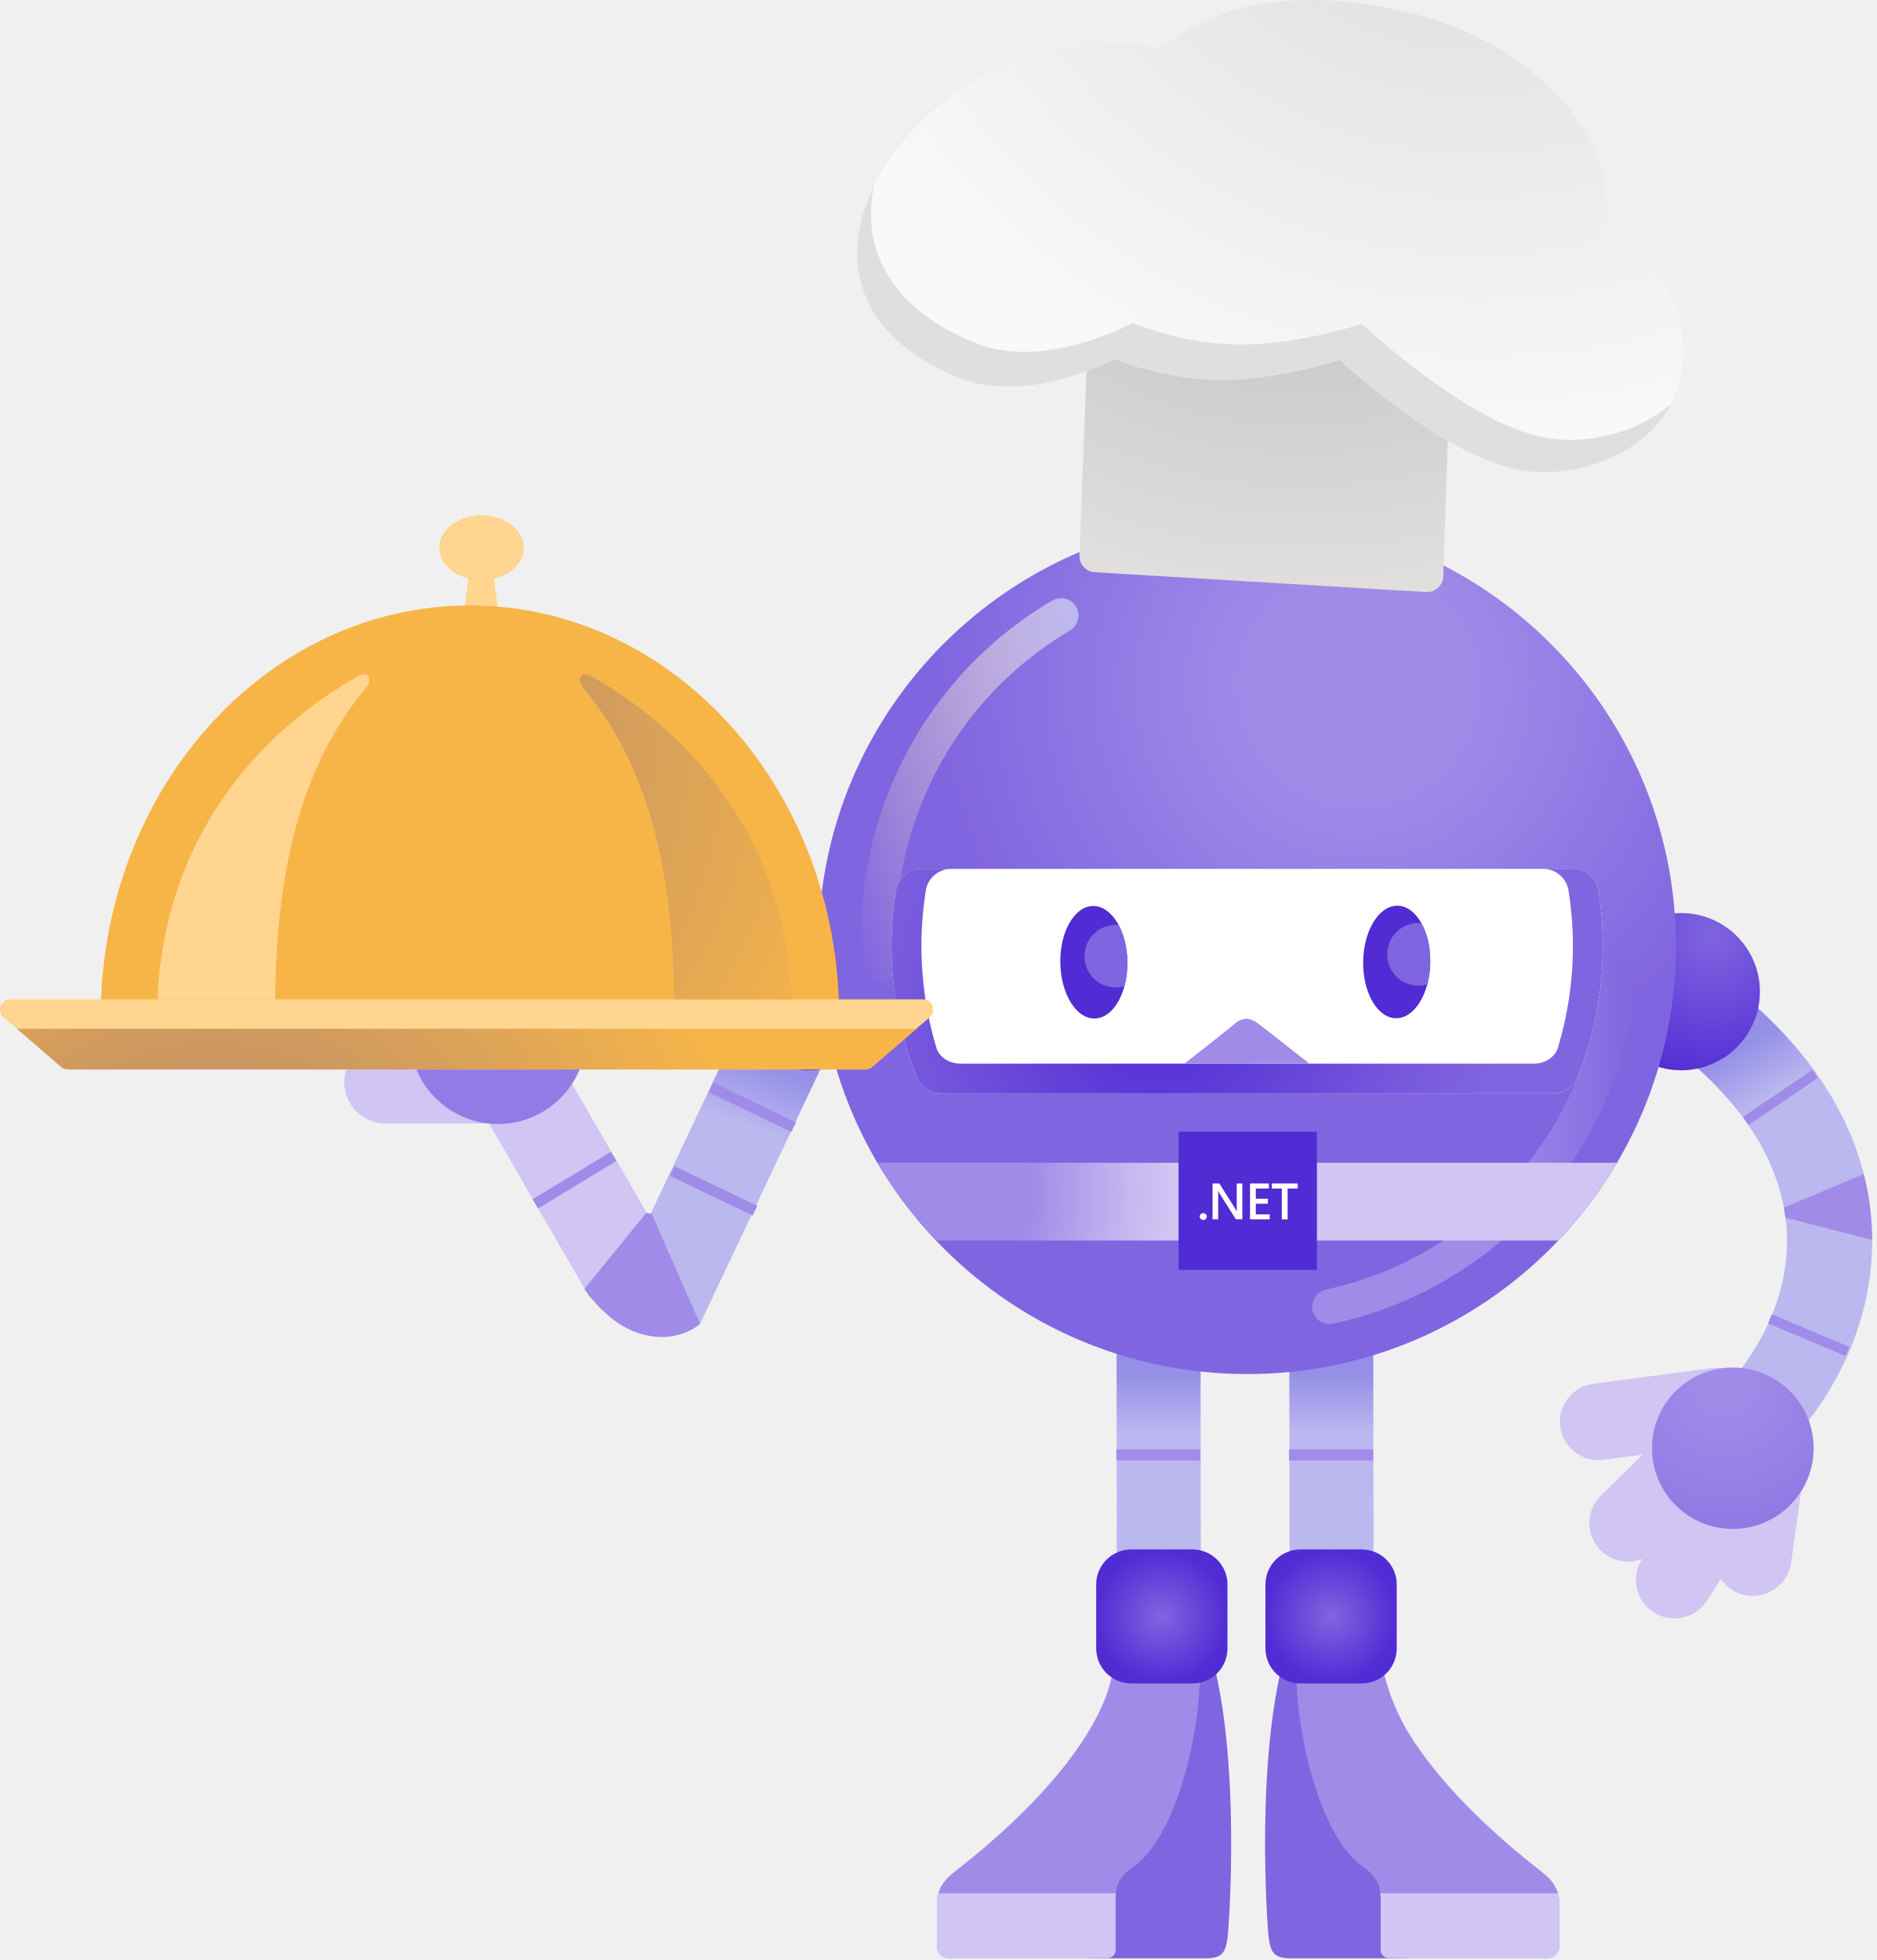
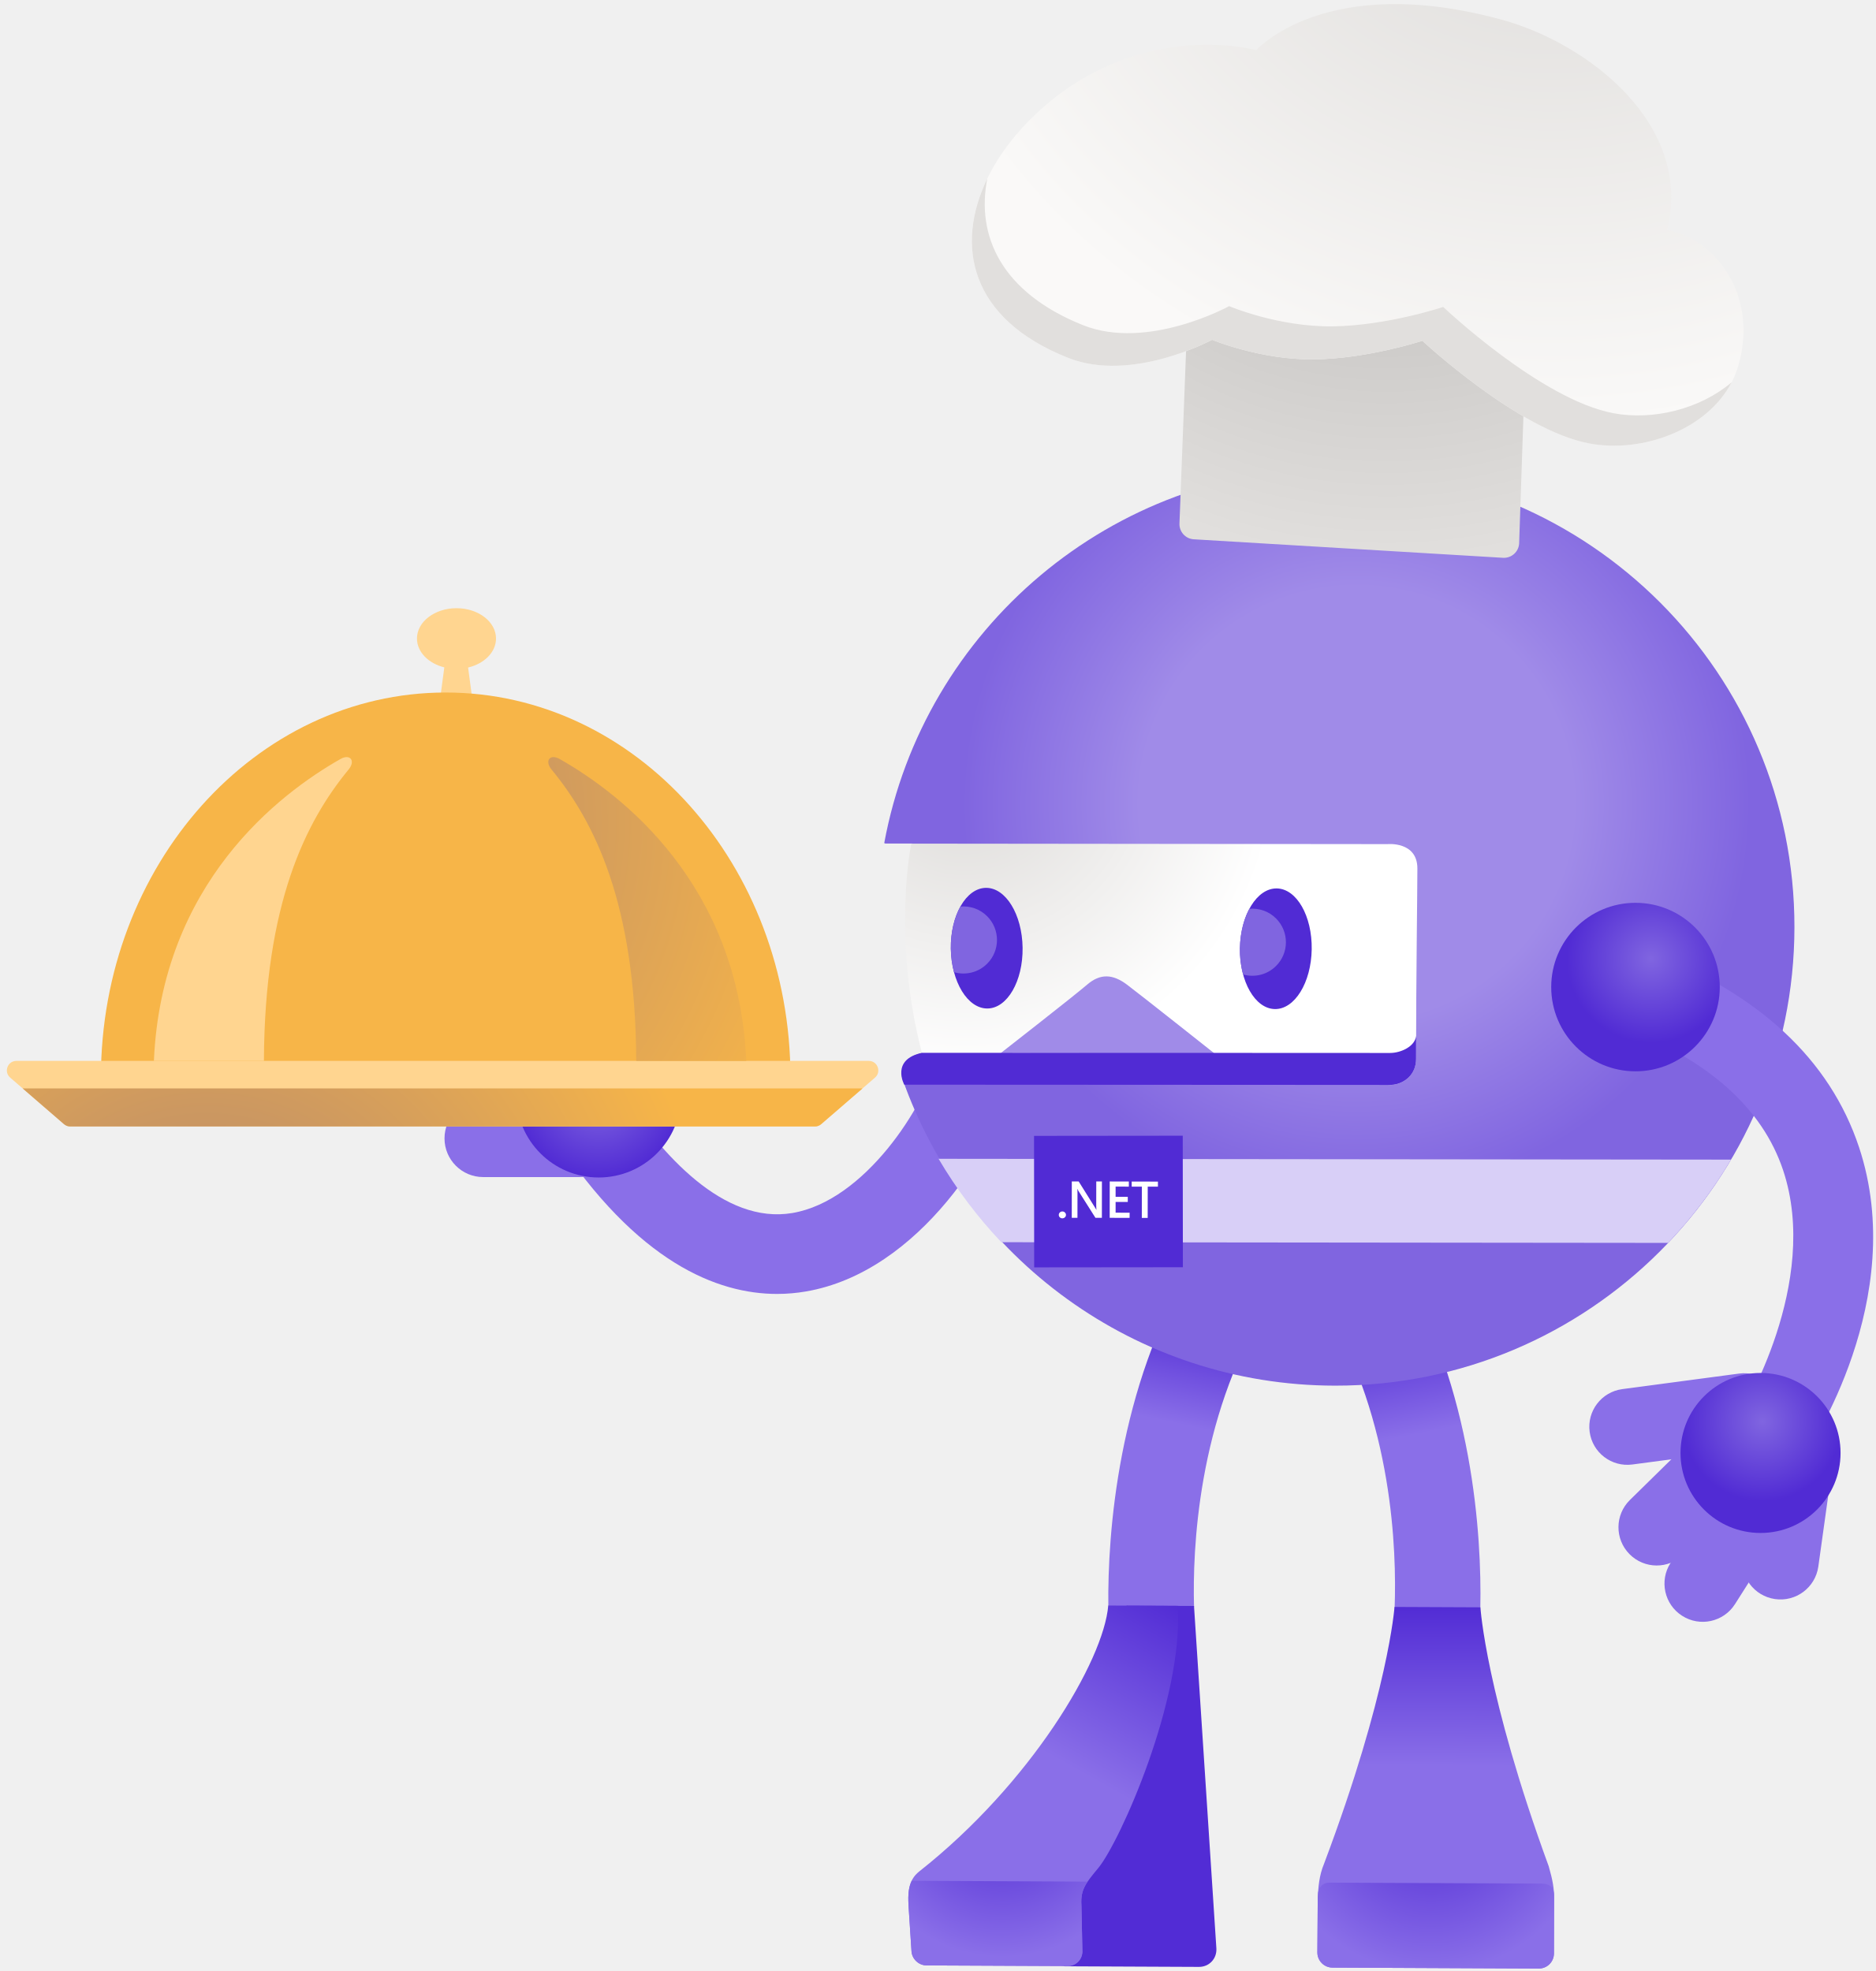
- <svg xmlns="http://www.w3.org/2000/svg" width="270" height="282" viewBox="0 0 270 282" fill="none">
-   <path d="M49.52 155.704C49.52 158.988 52.191 161.653 55.481 161.653H70.37C73.66 161.653 76.33 158.988 76.33 155.704C76.33 155.704 76.131 149.754 70.37 149.754H55.475C52.185 149.754 49.52 152.419 49.52 155.704Z" fill="#D0C5F3" />
-   <path d="M80.672 151.871C83.938 152.25 86.901 149.911 87.275 146.65L87.953 140.811C88.332 137.55 85.989 134.593 82.723 134.22C79.456 133.841 76.494 136.18 76.12 139.44L75.442 145.279C75.056 148.54 77.4 151.492 80.672 151.871Z" fill="#D0C5F3" />
-   <path d="M106.552 147.245L88.817 184.764L100.714 190.469L118.449 152.95L106.552 147.245Z" fill="url(#paint0_linear)" />
-   <path d="M249.172 214.758C257.914 209.083 268.432 196.734 269.297 180.593C269.823 170.794 266.843 156.193 249.698 142.269L241.967 151.76C252.374 160.212 257.593 169.954 257.061 179.94C256.482 190.755 249.33 200.07 242.493 204.504L249.172 214.758Z" fill="url(#paint1_linear)" />
-   <path d="M260.755 153.916L250.758 160.703L251.553 161.87L261.55 155.084L260.755 153.916Z" fill="#A08BE8" />
-   <path d="M229.223 199.102L246.192 196.844C249.213 196.442 251.994 198.565 252.398 201.581C252.801 204.596 250.674 207.373 247.653 207.776L230.684 210.033C227.663 210.435 224.881 208.312 224.478 205.296C224.075 202.281 226.196 199.504 229.223 199.102Z" fill="#D0C5F3" />
-   <path d="M259.275 213.499L257.68 224.879C257.236 227.907 254.414 230.001 251.375 229.557C248.342 229.114 246.245 226.297 246.689 223.263L248.325 211.597L259.275 213.499Z" fill="#D0C5F3" />
-   <path d="M254.092 216.928L245.584 230.304C243.931 232.882 240.495 233.635 237.912 231.984C235.329 230.333 234.575 226.903 236.229 224.325L242.522 214.356L254.092 216.928Z" fill="#D0C5F3" />
-   <path d="M249.453 211.982L238.111 223.088C235.925 225.235 232.407 225.212 230.257 223.03C228.107 220.848 228.13 217.337 230.315 215.19L241.862 203.874L249.453 211.982Z" fill="#D0C5F3" />
-   <path d="M249.301 219.973C255.723 219.973 260.929 214.776 260.929 208.365C260.929 201.954 255.723 196.757 249.301 196.757C242.879 196.757 237.672 201.954 237.672 208.365C237.672 214.776 242.879 219.973 249.301 219.973Z" fill="url(#paint2_radial)" />
-   <path d="M254.913 189.1L254.363 190.4L265.501 195.095L266.051 193.794L254.913 189.1Z" fill="#A08BE8" />
-   <path d="M269.343 178.383L256.873 175.198C256.809 174.714 256.733 174.229 256.64 173.751L268.134 168.927C269.004 172.334 269.337 175.519 269.343 178.383Z" fill="#A08BE8" />
-   <path d="M198.977 240.133C201.893 253.934 216.414 265.781 217.331 266.324C218.249 266.86 191.042 267.14 191.042 267.14C191.042 267.14 183.042 248.06 186.502 239.649C186.823 238.867 198.977 240.133 198.977 240.133Z" fill="#A08BE8" />
-   <path d="M192.181 265.274L216.046 265.391C216.046 265.391 221.591 269.112 223.064 271.796C224.191 273.849 224.115 278.451 224.016 280.505C223.987 281.076 223.513 281.525 222.941 281.525L199.924 281.485C199.187 281.485 198.591 280.884 198.597 280.143C198.621 277.6 198.182 272.181 197.224 270.629C195.792 268.313 192.181 265.274 192.181 265.274Z" fill="#D0C5F3" />
-   <path d="M184.942 237.765C180.542 253.106 182.341 277.436 182.522 278.725C182.78 280.51 183.019 281.759 185.561 281.759C188.722 281.759 202.297 281.759 202.297 281.759L195.168 238.756L184.942 237.765Z" fill="#8065E0" />
-   <path d="M198.978 240.133C200.041 247.664 207.567 258.245 221.819 269.316C223.485 270.611 224.344 271.976 224.344 273.901V280.067C224.344 280.977 223.602 281.718 222.69 281.718H199.807C199.165 281.718 198.639 281.193 198.639 280.551V273.435C198.639 271.218 198.189 270.08 195.916 268.447C190.212 264.364 186.613 250.586 186.496 240.792C186.373 230.998 198.978 240.133 198.978 240.133Z" fill="#A08BE8" />
-   <path d="M224.128 272.391C224.268 272.857 224.344 273.359 224.344 273.907V280.073C224.344 280.983 223.602 281.724 222.691 281.724H199.808C199.165 281.724 198.639 281.199 198.639 280.557V273.441C198.639 273.061 198.622 272.717 198.592 272.391H224.128Z" fill="#D0C5F3" />
-   <path d="M174.195 237.765C178.595 253.106 176.796 277.436 176.614 278.725C176.357 280.51 176.118 281.759 173.576 281.759C170.415 281.759 156.84 281.759 156.84 281.759L163.969 238.756L174.195 237.765Z" fill="#8065E0" />
-   <path d="M160.159 240.133C159.096 247.664 151.569 258.245 137.317 269.316C135.652 270.611 134.793 271.976 134.793 273.901V280.067C134.793 280.977 135.535 281.718 136.447 281.718H159.329C159.972 281.718 160.498 281.193 160.498 280.551V273.435C160.498 271.218 160.948 270.08 163.221 268.447C168.924 264.364 172.524 250.586 172.641 240.792C172.763 230.998 160.159 240.133 160.159 240.133Z" fill="#A08BE8" />
-   <path d="M135.009 272.391C134.869 272.857 134.793 273.359 134.793 273.907V280.073C134.793 280.983 135.535 281.724 136.447 281.724H159.329C159.972 281.724 160.498 281.199 160.498 280.557V273.441C160.498 273.061 160.516 272.717 160.545 272.391H135.009Z" fill="#D0C5F3" />
-   <path d="M185.484 189.769L185.525 223.374L197.609 223.363L197.574 189.752L185.484 189.769Z" fill="url(#paint3_linear)" />
-   <path d="M197.551 208.535H185.456V210.11H197.551V208.535Z" fill="#A08BE8" />
-   <path d="M160.632 189.769L160.667 223.374L172.757 223.363L172.722 189.752L160.632 189.769Z" fill="url(#paint4_linear)" />
-   <path d="M172.699 208.535H160.604V210.11H172.699V208.535Z" fill="#A08BE8" />
-   <path d="M241.868 153.988C248.126 153.988 253.198 148.924 253.198 142.678C253.198 136.431 248.126 131.367 241.868 131.367C235.61 131.367 230.538 136.431 230.538 142.678C230.538 148.924 235.61 153.988 241.868 153.988Z" fill="url(#paint5_radial)" />
-   <path d="M116.521 153.988C122.778 153.988 127.851 148.924 127.851 142.678C127.851 136.431 122.778 131.367 116.521 131.367C110.263 131.367 105.19 136.431 105.19 142.678C105.19 148.924 110.263 153.988 116.521 153.988Z" fill="url(#paint6_radial)" />
-   <path d="M179.431 197.696C213.501 197.696 241.12 170.126 241.12 136.115C241.12 102.105 213.501 74.534 179.431 74.534C145.361 74.534 117.742 102.105 117.742 136.115C117.742 170.126 145.361 197.696 179.431 197.696Z" fill="url(#paint7_radial)" />
-   <path d="M127.46 141.202C128.512 140.829 129.219 139.785 129.119 138.624C127.466 119.328 137.201 100.533 153.924 90.733C155.122 90.033 155.52 88.499 154.819 87.303C154.117 86.108 152.575 85.711 151.383 86.411C132.999 97.179 122.3 117.84 124.117 139.055C124.234 140.432 125.45 141.459 126.834 141.342C127.051 141.319 127.261 141.272 127.46 141.202Z" fill="url(#paint8_linear)" />
-   <path d="M191.282 190.504C191.457 190.504 191.638 190.487 191.819 190.446C203.459 187.92 213.802 181.842 221.732 172.87C229.726 163.823 234.47 152.699 235.452 140.7C235.563 139.318 234.535 138.11 233.156 138C231.777 137.889 230.561 138.915 230.45 140.292C229.556 151.2 225.238 161.321 217.969 169.551C210.758 177.718 201.35 183.248 190.762 185.54C189.406 185.832 188.547 187.168 188.839 188.521C189.085 189.705 190.125 190.504 191.282 190.504Z" fill="url(#paint9_linear)" />
-   <path d="M230.595 136.115C230.595 142.783 229.304 149.147 226.973 154.992C226.406 156.403 225.033 157.337 223.507 157.337H135.354C133.829 157.337 132.455 156.409 131.889 154.992C129.557 149.153 128.266 142.789 128.266 136.115C128.266 133.391 128.488 130.714 128.903 128.106C129.189 126.316 130.761 125.009 132.578 125.009H226.283C228.1 125.009 229.672 126.316 229.959 128.106C230.373 130.714 230.595 133.385 230.595 136.115Z" fill="white" />
-   <path d="M126.244 167.3H232.623C230.233 171.348 227.399 175.099 224.174 178.488H134.688C131.468 175.099 128.634 171.348 126.244 167.3Z" fill="url(#paint10_radial)" />
-   <path d="M128.903 128.101C129.189 126.31 130.761 125.003 132.579 125.003H136.879C135.062 125.003 133.49 126.31 133.204 128.101C132.789 130.708 132.567 133.385 132.567 136.11C132.567 141.278 133.35 146.259 134.782 150.961C135.313 152.256 136.71 153.032 138.136 153.032H220.691C222.216 153.032 223.724 152.151 224.156 150.687C224.46 149.648 224.741 148.587 224.992 147.537C225.839 143.862 226.295 140.041 226.295 136.11C226.295 133.385 226.073 130.708 225.658 128.101C225.372 126.31 223.8 125.003 221.983 125.003H226.283C228.101 125.003 229.673 126.31 229.959 128.101C230.374 130.708 230.596 133.385 230.596 136.11C230.596 142.777 229.305 149.141 226.973 154.986C226.406 156.397 225.033 157.331 223.508 157.331H219.207H139.649H135.354H135.348C133.823 157.331 132.45 156.403 131.883 154.986C129.552 149.147 128.26 142.783 128.26 136.11C128.266 133.385 128.482 130.714 128.903 128.101Z" fill="url(#paint11_radial)" />
-   <path d="M188.372 153.032C188.372 153.032 182.219 148.173 181.021 147.274C179.823 146.376 178.771 146.324 177.667 147.274C176.568 148.225 170.403 153.032 170.403 153.032H188.372Z" fill="#A08BE8" />
-   <path d="M157.492 146.543C160.158 146.504 162.264 142.847 162.197 138.376C162.131 133.905 159.916 130.312 157.25 130.352C154.585 130.392 152.478 134.048 152.545 138.519C152.612 142.991 154.827 146.583 157.492 146.543Z" fill="#512BD4" />
-   <path d="M205.772 138.476C205.838 134.005 203.732 130.348 201.066 130.309C198.401 130.269 196.186 133.861 196.119 138.333C196.053 142.804 198.159 146.46 200.825 146.5C203.49 146.54 205.705 142.947 205.772 138.476Z" fill="#512BD4" />
-   <path d="M157.337 134.383C155.572 136.145 155.572 138.997 157.337 140.753C158.535 141.949 160.241 142.334 161.766 141.896C162.058 140.823 162.216 139.627 162.198 138.367C162.169 136.337 161.69 134.494 160.936 133.082C159.651 132.965 158.318 133.403 157.337 134.383Z" fill="#8065E0" />
-   <path d="M200.888 134.121C199.123 135.882 199.123 138.735 200.888 140.491C202.098 141.698 203.816 142.077 205.347 141.628C205.604 140.66 205.756 139.598 205.773 138.478C205.808 136.285 205.311 134.29 204.493 132.82C203.202 132.703 201.876 133.135 200.888 134.121Z" fill="#8065E0" />
-   <path d="M185.309 71.221H173.389L175.066 49.09H183.626L185.309 71.221Z" fill="#D0C5F3" />
-   <path d="M189.867 78.694C190.405 78.694 190.837 78.227 190.773 77.696C190.142 72.049 185.344 57.741 179.519 57.741C173.693 57.741 168.895 72.049 168.264 77.696C168.206 78.227 168.632 78.694 169.17 78.694H189.867Z" fill="url(#paint12_radial)" />
-   <path d="M189.464 162.826H169.562V182.694H189.464V162.826Z" fill="#512BD4" />
-   <path d="M173.108 175.519C172.968 175.519 172.846 175.472 172.752 175.379C172.653 175.285 172.606 175.169 172.606 175.035C172.606 174.9 172.653 174.784 172.752 174.691C172.851 174.597 172.968 174.545 173.108 174.545C173.249 174.545 173.371 174.591 173.471 174.691C173.57 174.784 173.623 174.9 173.623 175.035C173.623 175.169 173.57 175.28 173.471 175.379C173.371 175.472 173.249 175.519 173.108 175.519Z" fill="white" />
-   <path d="M178.73 175.437H177.812L175.405 171.64C175.346 171.546 175.294 171.441 175.253 171.342H175.229C175.247 171.453 175.259 171.686 175.259 172.054V175.437H174.452V170.275H175.428L177.76 173.979C177.859 174.13 177.923 174.235 177.952 174.294H177.964C177.941 174.16 177.929 173.926 177.929 173.6V170.275H178.735V175.437H178.73Z" fill="white" />
-   <path d="M182.674 175.437H179.84V170.275H182.557V171.004H180.675V172.468H182.411V173.191H180.675V174.72H182.668V175.437H182.674Z" fill="white" />
-   <path d="M186.7 171.004H185.251V175.443H184.415V171.004H182.972V170.275H186.706V171.004H186.7Z" fill="white" />
-   <path d="M171.554 222.931H162.754C159.972 222.931 157.711 225.183 157.711 227.965V237.176C157.711 239.952 159.966 242.21 162.754 242.21H171.554C174.335 242.21 176.597 239.958 176.597 237.176V227.965C176.591 225.183 174.335 222.931 171.554 222.931Z" fill="url(#paint13_radial)" />
-   <path d="M195.904 222.931H187.103C184.322 222.931 182.061 225.183 182.061 227.965V237.176C182.061 239.952 184.316 242.21 187.103 242.21H195.904C198.685 242.21 200.946 239.958 200.946 237.176V227.965C200.946 225.183 198.691 222.931 195.904 222.931Z" fill="url(#paint14_radial)" />
-   <path d="M96.32 180.173L80.718 153.198L69.287 159.787L84.889 186.762L96.32 180.173Z" fill="#D0C5F3" />
-   <path d="M87.899 165.714L76.614 172.551L77.415 173.867L88.7 167.031L87.899 165.714Z" fill="#A08BE8" />
-   <path d="M97.054 167.794L96.386 169.182L108.285 174.889L108.953 173.501L97.054 167.794Z" fill="#A08BE8" />
-   <path d="M92.978 174.504L93.767 174.649L100.715 190.469C100.715 190.469 97.425 193.637 91.769 191.782C87.252 190.3 84.067 185.47 84.067 185.47L92.978 174.504Z" fill="#A08BE8" />
-   <path d="M71.644 161.717C78.653 161.717 84.335 156.045 84.335 149.048C84.335 142.05 78.653 136.378 71.644 136.378C64.634 136.378 58.952 142.05 58.952 149.048C58.952 156.045 64.634 161.717 71.644 161.717Z" fill="#927BE5" />
-   <path d="M102.623 155.755L101.955 157.143L113.853 162.85L114.521 161.462L102.623 155.755Z" fill="#A08BE8" />
-   <path d="M208.402 60.266L207.637 82.981C207.561 84.27 206.451 85.256 205.154 85.18L157.506 82.333C156.215 82.257 155.227 81.149 155.303 79.854L156.361 52.257C156.431 51.132 157.29 50.216 158.412 50.07C163.023 49.487 175.212 48.291 187.653 49.93C200.216 51.581 205.96 56.568 207.783 58.534C208.215 59.006 208.443 59.63 208.402 60.266Z" fill="url(#paint15_radial)" />
-   <path d="M241.459 55.466C238.888 64.647 227.487 69.255 218.494 67.587C207.503 65.551 192.731 51.791 192.731 51.791C192.731 51.791 184.31 54.55 176.048 54.649C167.785 54.748 160.329 51.633 160.329 51.633C160.329 51.633 147.993 58.283 138.194 54.422C116.825 45.998 121.055 27.122 134.729 15.508C150.237 2.337 167.136 7.091 167.136 7.091C167.136 7.091 177.801 -5.007 204.967 2.401C218.301 6.041 234.493 18.571 230.438 34.758C237.865 36.105 244.48 44.686 241.459 55.466Z" fill="url(#paint16_radial)" />
-   <path d="M75.366 78.804C75.366 76.226 72.643 74.138 69.277 74.138C65.917 74.138 63.188 76.226 63.188 78.804C63.188 80.881 64.959 82.637 67.401 83.243L65.888 94.542H72.573L71.065 83.267C73.56 82.672 75.366 80.898 75.366 78.804Z" fill="#FFD590" />
-   <path d="M120.71 148.015C120.722 147.473 120.734 146.924 120.734 146.376C120.734 113.646 96.951 87.111 67.611 87.111C38.272 87.111 14.489 113.646 14.489 146.376C14.489 146.924 14.495 147.473 14.512 148.015H120.71Z" fill="#F7B548" />
-   <path d="M9.762 153.872H124.503C124.854 153.872 125.198 153.743 125.461 153.516L133.759 146.353C134.787 145.466 134.156 143.78 132.801 143.78H1.47C0.108 143.78 -0.517 145.466 0.512 146.353L8.809 153.516C9.066 153.749 9.411 153.872 9.762 153.872Z" fill="#FFD590" />
-   <path d="M222.146 62.932C210.962 60.832 195.939 46.588 195.939 46.588C195.939 46.588 187.366 49.458 178.952 49.574C170.537 49.691 162.952 46.465 162.952 46.465C162.952 46.465 150.389 53.372 140.42 49.382C127.81 44.33 123.971 35.627 125.689 26.854C120.728 37.08 122.931 48.419 138.188 54.433C147.987 58.295 160.323 51.645 160.323 51.645C160.323 51.645 167.779 54.76 176.042 54.661C184.304 54.562 192.725 51.803 192.725 51.803C192.725 51.803 207.497 65.563 218.488 67.599C226.546 69.092 236.533 65.546 240.372 58.19C235.481 62.32 228.264 64.081 222.146 62.932Z" fill="#E1DFDD" />
-   <path d="M39.604 143.78C39.709 119.52 46.061 106.949 52.652 98.958C53.756 97.622 52.903 96.485 51.396 97.342C41.935 102.703 23.844 116.475 22.652 143.78H39.604V143.78Z" fill="#FFD590" />
-   <path d="M96.969 143.78C96.864 119.52 90.512 106.949 83.921 98.958C82.816 97.622 83.669 96.485 85.177 97.342C94.637 102.703 112.729 116.475 113.921 143.78H96.969V143.78Z" fill="url(#paint17_radial)" />
-   <path d="M2.428 148.015L8.803 153.516C9.072 153.743 9.411 153.872 9.762 153.872H124.503C124.854 153.872 125.198 153.743 125.461 153.516L131.836 148.015H2.428Z" fill="url(#paint18_radial)" />
+ <svg xmlns="http://www.w3.org/2000/svg" width="235" height="247" viewBox="0 0 235 247" fill="none">
+   <path d="M97.366 162.152C89.868 162.152 79.827 158.203 69.54 142.513L77.884 137.039C82.892 144.675 90.666 153.471 99.276 152.012C108.38 150.472 115.917 138.555 117.404 132.596L127.083 135.015C125.045 143.174 115.28 159.42 100.939 161.848C99.827 162.038 98.63 162.152 97.366 162.152Z" fill="#8A6FE8" />
+   <path d="M55.693 142.66C55.693 145.336 57.865 147.507 60.54 147.507H72.647C75.323 147.507 77.494 145.336 77.494 142.66C77.494 142.66 77.333 137.814 72.647 137.814H60.54C57.86 137.814 55.693 139.985 55.693 142.66Z" fill="#8A6FE8" />
+   <path d="M75.009 147.559C80.709 147.559 85.33 142.939 85.33 137.239C85.33 131.539 80.709 126.918 75.009 126.918C69.309 126.918 64.688 131.539 64.688 137.239C64.688 142.939 69.309 147.559 75.009 147.559Z" fill="url(#paint0_radial)" />
+   <path d="M62.146 80.018C62.146 77.918 59.932 76.217 57.195 76.217C54.462 76.217 52.243 77.918 52.243 80.018C52.243 81.71 53.683 83.14 55.669 83.634L54.439 92.838H59.875L58.649 83.653C60.678 83.173 62.146 81.724 62.146 80.018Z" fill="#FFD590" />
+   <path d="M99.019 136.397C99.029 135.955 99.038 135.509 99.038 135.062C99.038 108.4 79.699 86.784 55.841 86.784C31.982 86.784 12.643 108.4 12.643 135.062C12.643 135.509 12.647 135.955 12.662 136.397H99.019Z" fill="#F7B548" />
+   <path d="M8.798 141.168H102.103C102.388 141.168 102.669 141.064 102.883 140.878L109.63 135.043C110.466 134.321 109.953 132.948 108.851 132.948H2.056C0.949 132.948 0.44 134.321 1.276 135.043L8.024 140.878C8.233 141.068 8.513 141.168 8.798 141.168Z" fill="#FFD590" />
+   <path d="M33.066 132.948C33.151 113.185 38.316 102.945 43.676 96.435C44.574 95.347 43.88 94.421 42.654 95.119C34.962 99.486 20.25 110.705 19.281 132.948H33.066Z" fill="#FFD590" />
+   <path d="M79.713 132.948C79.628 113.185 74.463 102.945 69.103 96.435C68.205 95.347 68.898 94.421 70.124 95.119C77.817 99.486 92.529 110.705 93.498 132.948H79.713Z" fill="url(#paint1_radial)" />
+   <path d="M2.835 136.397L8.019 140.878C8.238 141.064 8.513 141.168 8.798 141.168H102.103C102.388 141.168 102.669 141.064 102.883 140.878L108.067 136.397H2.835Z" fill="url(#paint2_radial)" />
+   <path d="M138.863 201.268C138.763 192.226 140.051 173.875 149.383 158.508L158.506 164.048C150.039 177.985 149.402 194.255 149.602 201.349C149.616 201.938 144.142 202.471 138.863 201.268Z" fill="url(#paint3_linear)" />
+   <path d="M149.597 201.254L141.143 201.216L133.256 246.41L150.215 246.486C151.507 246.491 152.481 245.45 152.4 244.157L149.597 201.254Z" fill="#522CD5" />
+   <path d="M115.175 234.521C113.712 235.675 113.736 237.353 113.85 239.116L114.201 244.533C114.263 245.502 115.109 246.296 116.078 246.3L133.75 246.381C134.847 246.386 135.679 245.497 135.608 244.4L135.489 238.788C135.356 236.749 136.04 235.999 137.618 234.079C140.321 230.795 148.319 212.9 147.558 201.24L138.853 201.202C138.283 208.125 129.155 223.492 115.175 234.521Z" fill="url(#paint4_linear)" />
+   <path d="M113.85 239.116C113.769 237.88 113.745 236.697 114.23 235.699L136.273 235.799C135.665 236.697 135.408 237.476 135.494 238.788L135.613 244.4C135.684 245.497 134.852 246.386 133.755 246.381L116.083 246.3C115.114 246.296 114.268 245.502 114.206 244.533L113.85 239.116Z" fill="url(#paint5_radial)" />
+   <path d="M185.472 201.473C185.653 192.435 184.536 174.069 175.342 158.617L166.166 164.076C174.505 178.089 174.995 194.364 174.734 201.458C174.71 202.043 180.174 202.627 185.472 201.473Z" fill="url(#paint6_linear)" />
+   <path d="M194.714 237.904C194.724 236.697 194.548 235.638 194.04 233.875C186.147 212.302 185.482 201.425 185.482 201.425L174.719 201.378C174.719 201.378 173.983 212.05 165.895 233.547C165.258 235.077 165.182 236.479 165.102 237.776L165.054 244.675C165.049 245.716 165.895 246.571 166.936 246.576H167.454L192.277 246.69L192.795 246.695C193.84 246.7 194.691 245.859 194.695 244.813L194.714 237.904Z" fill="url(#paint7_linear)" />
+   <path d="M194.714 237.904C194.714 237.709 194.71 237.519 194.705 237.329C194.653 236.73 194.372 236.051 193.061 236.046L166.518 235.927C165.558 235.961 165.244 236.697 165.144 237.158C165.13 237.362 165.116 237.571 165.102 237.771L165.054 244.67C165.049 245.321 165.382 245.896 165.881 246.243C166.18 246.448 166.546 246.571 166.936 246.571L167.454 246.576L192.277 246.69H192.795C193.317 246.695 193.793 246.481 194.135 246.143C194.477 245.801 194.691 245.331 194.695 244.808L194.714 237.904Z" fill="url(#paint8_radial)" />
+   <path d="M115.627 131.94C111.844 117.353 114.306 105.711 114.306 105.711L110.875 105.706L110.789 105.64C115.731 78.878 139.2 58.621 167.387 58.65C199.143 58.683 224.859 84.452 224.826 116.207C224.793 147.963 199.024 173.68 167.268 173.646C142.213 173.618 120.92 157.566 113.066 135.195C112.833 134.25 112.856 132.544 115.627 131.94Z" fill="url(#paint9_radial)" />
+   <path d="M117.594 145.217L216.877 145.321C214.648 149.099 211.997 152.596 208.994 155.756L125.458 155.67C122.46 152.501 119.818 148.999 117.594 145.217Z" fill="#D8CFF7" />
+   <path d="M129.573 158.823L148.204 158.804L148.187 142.325L129.555 142.344L129.573 158.823Z" fill="#512BD4" />
+   <path d="M133.099 152.677C132.975 152.677 132.871 152.634 132.785 152.553C132.7 152.468 132.657 152.368 132.657 152.249C132.657 152.131 132.7 152.031 132.785 151.945C132.871 151.86 132.975 151.817 133.104 151.817C133.232 151.817 133.336 151.86 133.422 151.945C133.512 152.031 133.555 152.131 133.555 152.249C133.555 152.368 133.512 152.468 133.422 152.549C133.332 152.634 133.227 152.677 133.099 152.677Z" fill="white" />
+   <path d="M138.055 152.61H137.247L135.128 149.261C135.075 149.175 135.028 149.089 134.995 148.994H134.976C134.99 149.094 134.999 149.299 134.999 149.622L134.995 152.61H134.282L134.287 148.054H135.147L137.195 151.328C137.28 151.465 137.337 151.556 137.361 151.608H137.375C137.356 151.489 137.347 151.285 137.347 150.995L137.352 148.058H138.06L138.055 152.61Z" fill="white" />
+   <path d="M141.528 152.62L139.034 152.615L139.038 148.058L141.433 148.063V148.705L139.775 148.7V149.988H141.3V150.624H139.775V151.969L141.533 151.974L141.528 152.62Z" fill="white" />
+   <path d="M145.078 148.709H143.8L143.795 152.625H143.058L143.063 148.709H141.79V148.068L145.078 148.073V148.709Z" fill="white" />
+   <path d="M115.503 131.941C111.764 117.529 114.12 106.001 114.177 105.72L173.831 105.782C173.831 105.782 177.589 105.407 177.585 108.838C177.58 112.268 177.428 121.971 177.418 132.696C177.418 134.901 175.608 135.965 174.187 135.96C174.192 135.965 117 134.321 115.503 131.941Z" fill="url(#paint10_radial)" />
+   <path d="M152.158 132.012C152.158 132.012 142.992 124.742 141.205 123.397C139.419 122.052 137.851 121.976 136.207 123.392C134.562 124.808 125.368 131.983 125.368 131.983L152.158 132.012Z" fill="#A08BE8" />
+   <path d="M113.294 135.927C113.294 135.927 111.578 132.791 115.503 131.94C115.498 131.926 174.154 131.955 174.154 131.955C175.518 131.955 177.276 131.142 177.428 129.821C177.423 130.772 177.423 131.731 177.423 132.696C177.423 134.696 175.931 135.756 174.596 135.932C174.463 135.946 174.33 135.96 174.192 135.96L170.181 135.956L113.294 135.927Z" fill="#512BD4" />
+   <path d="M164.345 118.966C164.412 114.791 162.454 111.374 159.971 111.335C157.489 111.295 155.422 114.647 155.356 118.822C155.289 122.997 157.247 126.413 159.729 126.453C162.212 126.493 164.278 123.141 164.345 118.966Z" fill="#512BD4" />
+   <path d="M123.732 126.381C126.214 126.347 128.18 122.934 128.122 118.759C128.063 114.585 126.004 111.228 123.522 111.263C121.039 111.297 119.074 114.71 119.132 118.884C119.19 123.059 121.25 126.416 123.732 126.381Z" fill="#512BD4" />
+   <path d="M159.884 115.105C158.967 114.183 157.732 113.779 156.53 113.889C155.822 115.205 155.38 116.925 155.346 118.821C155.327 120.004 155.475 121.116 155.746 122.119C157.166 122.523 158.758 122.171 159.875 121.054C161.524 119.415 161.524 116.749 159.884 115.105Z" fill="#8065E0" />
+   <path d="M123.686 114.825C122.769 113.903 121.528 113.499 120.326 113.608C119.561 114.982 119.1 116.839 119.129 118.887C119.143 119.933 119.286 120.926 119.523 121.829C120.949 122.247 122.555 121.895 123.681 120.769C125.32 119.13 125.325 116.469 123.686 114.825Z" fill="#8065E0" />
+   <path d="M226.133 182.328C226.656 181.501 239.233 162.779 232.918 143.763C229.269 132.777 220.388 124.509 206.513 119.187L203.325 128.719C214.045 132.829 220.802 138.859 223.405 146.642C228.148 160.831 218.183 177.011 218.079 177.172L226.133 182.328Z" fill="#8A6FE8" />
+   <path d="M204.912 134.255C210.743 134.255 215.47 129.528 215.47 123.696C215.47 117.865 210.743 113.138 204.912 113.138C199.081 113.138 194.353 117.865 194.353 123.696C194.353 129.528 199.081 134.255 204.912 134.255Z" fill="url(#paint11_radial)" />
+   <path d="M203.263 174.079L217.898 172.131C220.507 171.784 222.902 173.618 223.249 176.227C223.596 178.836 221.761 181.23 219.153 181.577L204.517 183.526C201.909 183.872 199.514 182.038 199.167 179.43C198.82 176.821 200.654 174.426 203.263 174.079Z" fill="#8A6FE8" />
+   <path d="M229.188 186.514L227.815 196.345C227.43 198.964 224.997 200.774 222.379 200.389C219.761 200.004 217.95 197.571 218.335 194.953L219.747 184.87L229.188 186.514Z" fill="#8A6FE8" />
+   <path d="M224.712 189.479L217.371 201.035C215.945 203.264 212.98 203.915 210.752 202.485C208.523 201.059 207.872 198.094 209.302 195.866L214.734 187.26L224.712 189.479Z" fill="#8A6FE8" />
+   <path d="M220.711 185.207L210.932 194.806C209.046 196.664 206.014 196.64 204.156 194.754C202.298 192.867 202.322 189.836 204.208 187.978L214.168 178.199L220.711 185.207Z" fill="#8A6FE8" />
+   <path d="M220.578 192.107C226.115 192.107 230.604 187.618 230.604 182.081C230.604 176.543 226.115 172.055 220.578 172.055C215.041 172.055 210.552 176.543 210.552 182.081C210.552 187.618 215.041 192.107 220.578 192.107Z" fill="url(#paint12_radial)" />
+   <path d="M190.956 49.607L190.333 68.111C190.272 69.161 189.369 69.964 188.314 69.902L149.568 67.583C148.518 67.521 147.715 66.618 147.777 65.564L148.637 43.083C148.694 42.166 149.393 41.42 150.305 41.301C154.054 40.826 163.966 39.852 174.083 41.187C184.299 42.532 188.97 46.595 190.452 48.196C190.804 48.581 190.989 49.089 190.956 49.607Z" fill="url(#paint13_radial)" />
+   <path d="M217.836 45.697C215.746 53.176 206.475 56.93 199.162 55.571C190.224 53.912 178.212 42.703 178.212 42.703C178.212 42.703 171.365 44.951 164.646 45.031C157.927 45.112 151.863 42.575 151.863 42.575C151.863 42.575 141.833 47.992 133.864 44.846C116.487 37.984 119.927 22.608 131.046 13.147C143.657 2.418 157.399 6.29 157.399 6.29C157.399 6.29 166.071 -3.565 188.162 2.47C199.005 5.435 212.172 15.642 208.875 28.828C214.909 29.926 220.293 36.915 217.836 45.697Z" fill="url(#paint14_radial)" />
+   <path d="M202.132 51.779C193.037 50.068 180.82 38.465 180.82 38.465C180.82 38.465 173.85 40.802 167.007 40.897C160.165 40.992 153.997 38.365 153.997 38.365C153.997 38.365 143.781 43.991 135.674 40.741C125.42 36.626 122.298 29.536 123.695 22.389C119.661 30.719 121.452 39.957 133.859 44.856C141.828 48.001 151.859 42.584 151.859 42.584C151.859 42.584 157.922 45.122 164.641 45.041C171.36 44.96 178.207 42.713 178.207 42.713C178.207 42.713 190.219 53.922 199.157 55.58C205.71 56.797 213.831 53.908 216.953 47.916C212.971 51.28 207.107 52.715 202.132 51.779Z" fill="#E1DFDD" />
  <defs>
-     <linearGradient id="paint0_linear" x1="110.932" y1="148.838" x2="96.379" y2="188.892" gradientUnits="userSpaceOnUse">
-       <stop offset="0.101" stop-color="#958FE7" />
-       <stop offset="0.317" stop-color="#BBB7EF" />
-     </linearGradient>
-     <linearGradient id="paint1_linear" x1="235.305" y1="150.561" x2="266.536" y2="204.748" gradientUnits="userSpaceOnUse">
-       <stop offset="0.12" stop-color="#958FE7" />
-       <stop offset="0.255" stop-color="#BBB7EF" />
-     </linearGradient>
-     <radialGradient id="paint2_radial" cx="0" cy="0" r="1" gradientUnits="userSpaceOnUse" gradientTransform="translate(248.149 199.183) rotate(180) scale(38.9993 38.9311)">
-       <stop offset="0.084" stop-color="#A08BE8" />
-       <stop offset="1" stop-color="#8065E0" />
-     </radialGradient>
-     <linearGradient id="paint3_linear" x1="191.549" y1="189.754" x2="191.549" y2="223.375" gradientUnits="userSpaceOnUse">
-       <stop offset="0.237" stop-color="#958FE7" />
-       <stop offset="0.488" stop-color="#BBB7EF" />
-     </linearGradient>
-     <linearGradient id="paint4_linear" x1="166.694" y1="189.754" x2="166.694" y2="223.375" gradientUnits="userSpaceOnUse">
-       <stop offset="0.237" stop-color="#958FE7" />
-       <stop offset="0.488" stop-color="#BBB7EF" />
-     </linearGradient>
-     <radialGradient id="paint5_radial" cx="0" cy="0" r="1" gradientUnits="userSpaceOnUse" gradientTransform="translate(246.243 134.638) scale(21.6422 21.6044)">
+     <radialGradient id="paint0_radial" cx="0" cy="0" r="1" gradientUnits="userSpaceOnUse" gradientTransform="translate(75.0086 137.239) scale(10.3238)">
      <stop stop-color="#8065E0" />
      <stop offset="1" stop-color="#512BD4" />
    </radialGradient>
-     <radialGradient id="paint6_radial" cx="0" cy="0" r="1" gradientUnits="userSpaceOnUse" gradientTransform="translate(110.621 136.076) scale(19.1116 19.0782)">
-       <stop stop-color="#8065E0" />
-       <stop offset="1" stop-color="#512BD4" />
-     </radialGradient>
-     <radialGradient id="paint7_radial" cx="0" cy="0" r="1" gradientUnits="userSpaceOnUse" gradientTransform="translate(195.444 98.8475) scale(83.9342 83.7874)">
-       <stop offset="0.186" stop-color="#A08BE8" />
-       <stop offset="0.727" stop-color="#8065E0" />
-     </radialGradient>
-     <linearGradient id="paint8_linear" x1="161.514" y1="105.925" x2="117.782" y2="121.528" gradientUnits="userSpaceOnUse">
-       <stop stop-color="#BDB9F0" />
-       <stop offset="0.233" stop-color="#CEC3E2" stop-opacity="0.767" />
-       <stop offset="0.725" stop-color="#EDD6C9" stop-opacity="0.275" />
-       <stop offset="1" stop-color="#F9DDBF" stop-opacity="0" />
-     </linearGradient>
-     <linearGradient id="paint9_linear" x1="235.459" y1="164.25" x2="188.774" y2="164.25" gradientUnits="userSpaceOnUse">
-       <stop stop-color="#8065E0" />
-       <stop offset="0.431" stop-color="#A08BE8" />
-     </linearGradient>
-     <radialGradient id="paint10_radial" cx="0" cy="0" r="1" gradientUnits="userSpaceOnUse" gradientTransform="translate(130.912 171.806) scale(37.8186 37.7524)">
-       <stop offset="0.461" stop-color="#A08BE8" />
-       <stop offset="0.527" stop-color="#A793EA" />
-       <stop offset="0.835" stop-color="#C5B7F0" />
-       <stop offset="1" stop-color="#D0C5F3" />
-     </radialGradient>
-     <radialGradient id="paint11_radial" cx="0" cy="0" r="1" gradientUnits="userSpaceOnUse" gradientTransform="translate(166.6 145.579) scale(51.4958 51.4057)">
-       <stop stop-color="#512BD4" />
-       <stop offset="0.41" stop-color="#6645D9" />
-       <stop offset="0.71" stop-color="#7659DD" />
-       <stop offset="0.958" stop-color="#8065E0" />
-     </radialGradient>
-     <radialGradient id="paint12_radial" cx="0" cy="0" r="1" gradientUnits="userSpaceOnUse" gradientTransform="translate(179.902 63.2179) scale(20.8628 20.8263)">
-       <stop stop-color="#8065E0" />
-       <stop offset="1" stop-color="#512BD4" />
-     </radialGradient>
-     <radialGradient id="paint13_radial" cx="0" cy="0" r="1" gradientUnits="userSpaceOnUse" gradientTransform="translate(167.151 232.569) scale(9.54924 9.53254)">
-       <stop stop-color="#8065E0" />
-       <stop offset="1" stop-color="#512BD4" />
-     </radialGradient>
-     <radialGradient id="paint14_radial" cx="0" cy="0" r="1" gradientUnits="userSpaceOnUse" gradientTransform="translate(191.503 232.569) scale(9.54924 9.53254)">
-       <stop stop-color="#8065E0" />
-       <stop offset="1" stop-color="#512BD4" />
-     </radialGradient>
-     <radialGradient id="paint15_radial" cx="0" cy="0" r="1" gradientUnits="userSpaceOnUse" gradientTransform="translate(187.272 0.20523) scale(85.4804 85.331)">
-       <stop offset="0.477" stop-color="#C8C6C4" />
-       <stop offset="1" stop-color="#E1DFDD" />
-     </radialGradient>
-     <radialGradient id="paint16_radial" cx="0" cy="0" r="1" gradientUnits="userSpaceOnUse" gradientTransform="translate(212.841 -31.6264) rotate(-179.762) scale(123.524 114.746)">
-       <stop offset="0.18" stop-color="#E1DFDD" />
-       <stop offset="0.841" stop-color="#FAF9F8" />
-     </radialGradient>
-     <radialGradient id="paint17_radial" cx="0" cy="0" r="1" gradientUnits="userSpaceOnUse" gradientTransform="translate(45.5866 107.144) scale(92.7061 92.5439)">
+     <radialGradient id="paint1_radial" cx="0" cy="0" r="1" gradientUnits="userSpaceOnUse" gradientTransform="translate(37.9303 103.104) scale(75.3865)">
      <stop offset="0.192" stop-color="#BF8F68" />
      <stop offset="0.917" stop-color="#F7B548" />
    </radialGradient>
-     <radialGradient id="paint18_radial" cx="0" cy="0" r="1" gradientUnits="userSpaceOnUse" gradientTransform="translate(30.5848 182.142) scale(86.0804 85.9298)">
+     <radialGradient id="paint2_radial" cx="0" cy="0" r="1" gradientUnits="userSpaceOnUse" gradientTransform="translate(25.7312 164.198) scale(69.9986)">
      <stop offset="0.192" stop-color="#BF8F68" />
      <stop offset="0.816" stop-color="#EFB04D" />
      <stop offset="0.917" stop-color="#F7B548" />
    </radialGradient>
+     <linearGradient id="paint3_linear" x1="152.422" y1="159.145" x2="143.377" y2="202.223" gradientUnits="userSpaceOnUse">
+       <stop offset="0.148" stop-color="#522CD5" />
+       <stop offset="0.451" stop-color="#8A6FE8" />
+     </linearGradient>
+     <linearGradient id="paint4_linear" x1="145.558" y1="200.117" x2="118.688" y2="248.022" gradientUnits="userSpaceOnUse">
+       <stop stop-color="#522CD5" />
+       <stop offset="0.44" stop-color="#8A6FE8" />
+     </linearGradient>
+     <radialGradient id="paint5_radial" cx="0" cy="0" r="1" gradientUnits="userSpaceOnUse" gradientTransform="translate(125.574 226.695) rotate(-179.739) scale(18.6218)">
+       <stop offset="0.034" stop-color="#522CD5" />
+       <stop offset="0.996" stop-color="#8A6FE8" />
+     </radialGradient>
+     <linearGradient id="paint6_linear" x1="172.242" y1="159.233" x2="180.895" y2="202.39" gradientUnits="userSpaceOnUse">
+       <stop offset="0.155" stop-color="#522CD5" />
+       <stop offset="0.48" stop-color="#8A6FE8" />
+     </linearGradient>
+     <linearGradient id="paint7_linear" x1="180.066" y1="201.401" x2="179.86" y2="246.633" gradientUnits="userSpaceOnUse">
+       <stop stop-color="#522CD5" />
+       <stop offset="0.44" stop-color="#8A6FE8" />
+     </linearGradient>
+     <radialGradient id="paint8_radial" cx="0" cy="0" r="1" gradientUnits="userSpaceOnUse" gradientTransform="translate(179.298 226.885) rotate(0.260741) scale(20.4157)">
+       <stop offset="0.034" stop-color="#522CD5" />
+       <stop offset="0.996" stop-color="#8A6FE8" />
+     </radialGradient>
+     <radialGradient id="paint9_radial" cx="0" cy="0" r="1" gradientUnits="userSpaceOnUse" gradientTransform="translate(169.981 100.738) rotate(0.0600805) scale(57.2614)">
+       <stop offset="0.474" stop-color="#A08BE8" />
+       <stop offset="0.862" stop-color="#8065E0" />
+     </radialGradient>
+     <radialGradient id="paint10_radial" cx="0" cy="0" r="1" gradientUnits="userSpaceOnUse" gradientTransform="translate(120.996 95.7851) rotate(0.0600805) scale(59.3412)">
+       <stop offset="0.093" stop-color="#E1DFDD" />
+       <stop offset="0.657" stop-color="white" />
+     </radialGradient>
+     <radialGradient id="paint11_radial" cx="0" cy="0" r="1" gradientUnits="userSpaceOnUse" gradientTransform="translate(206.852 120.134) rotate(-179.94) scale(10.5607)">
+       <stop stop-color="#8065E0" />
+       <stop offset="1" stop-color="#512BD4" />
+     </radialGradient>
+     <radialGradient id="paint12_radial" cx="0" cy="0" r="1" gradientUnits="userSpaceOnUse" gradientTransform="translate(220.806 178.108) rotate(180) scale(10.0299)">
+       <stop stop-color="#8065E0" />
+       <stop offset="1" stop-color="#512BD4" />
+     </radialGradient>
+     <radialGradient id="paint13_radial" cx="0" cy="0" r="1" gradientUnits="userSpaceOnUse" gradientTransform="translate(173.772 0.68137) scale(69.5108)">
+       <stop offset="0.477" stop-color="#C8C6C4" />
+       <stop offset="1" stop-color="#E1DFDD" />
+     </radialGradient>
+     <radialGradient id="paint14_radial" cx="0" cy="0" r="1" gradientUnits="userSpaceOnUse" gradientTransform="translate(194.55 -25.2488) rotate(-179.761) scale(100.447 93.4725)">
+       <stop offset="0.18" stop-color="#E1DFDD" />
+       <stop offset="0.841" stop-color="#FAF9F8" />
+     </radialGradient>
  </defs>
</svg>
